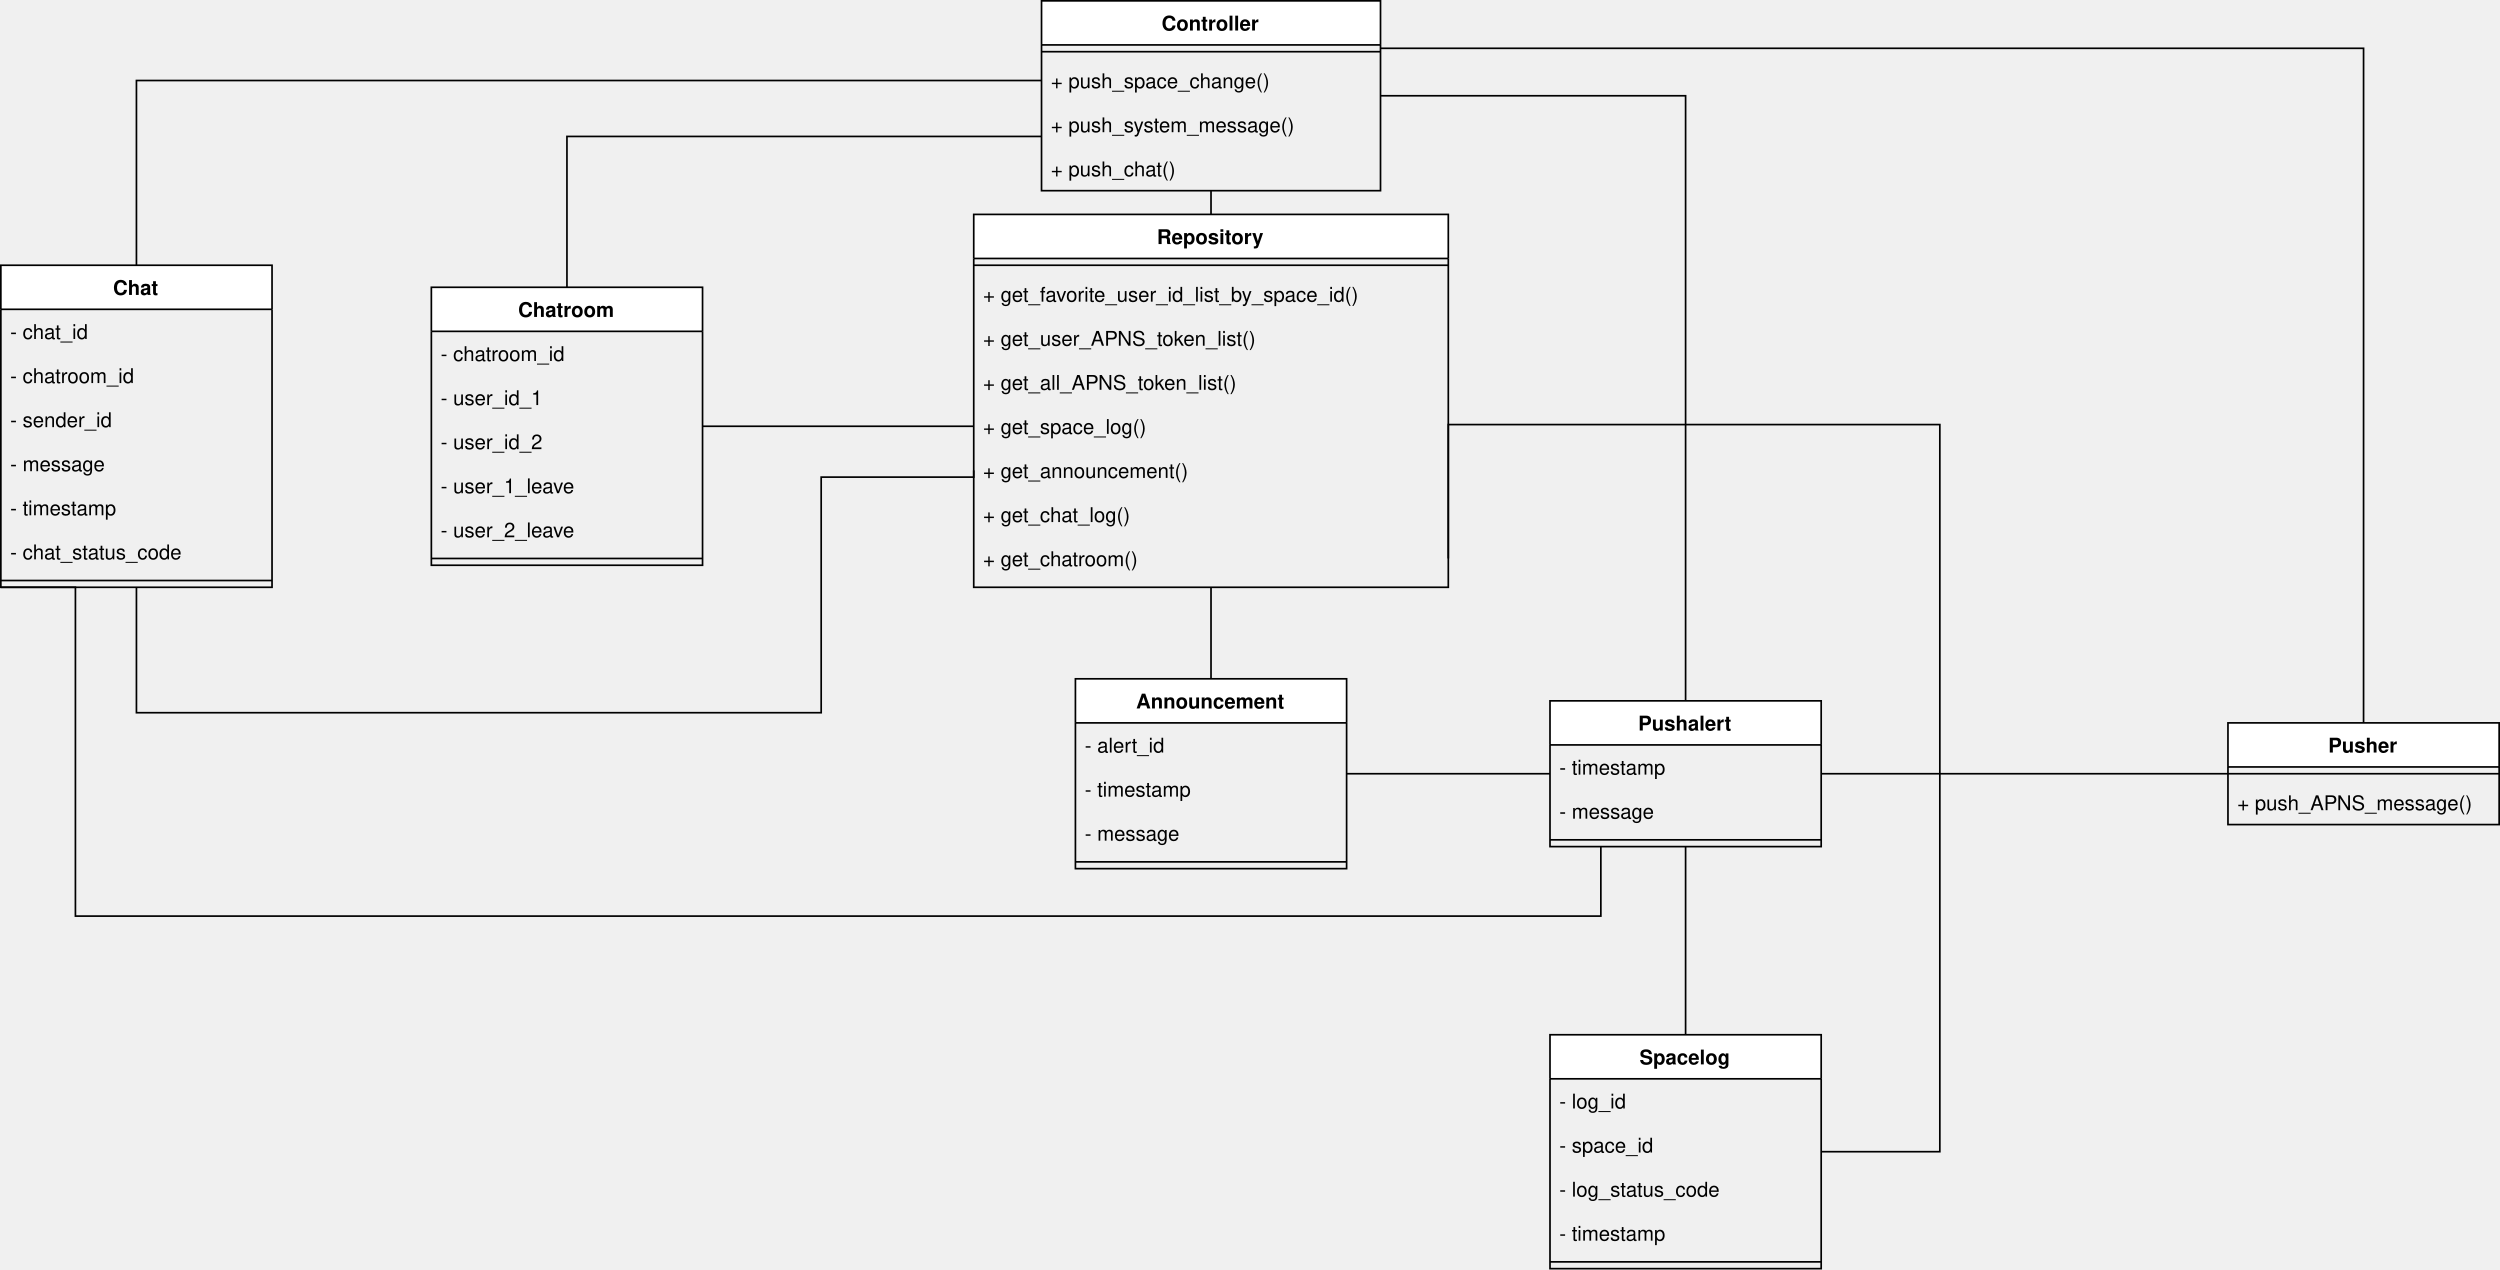
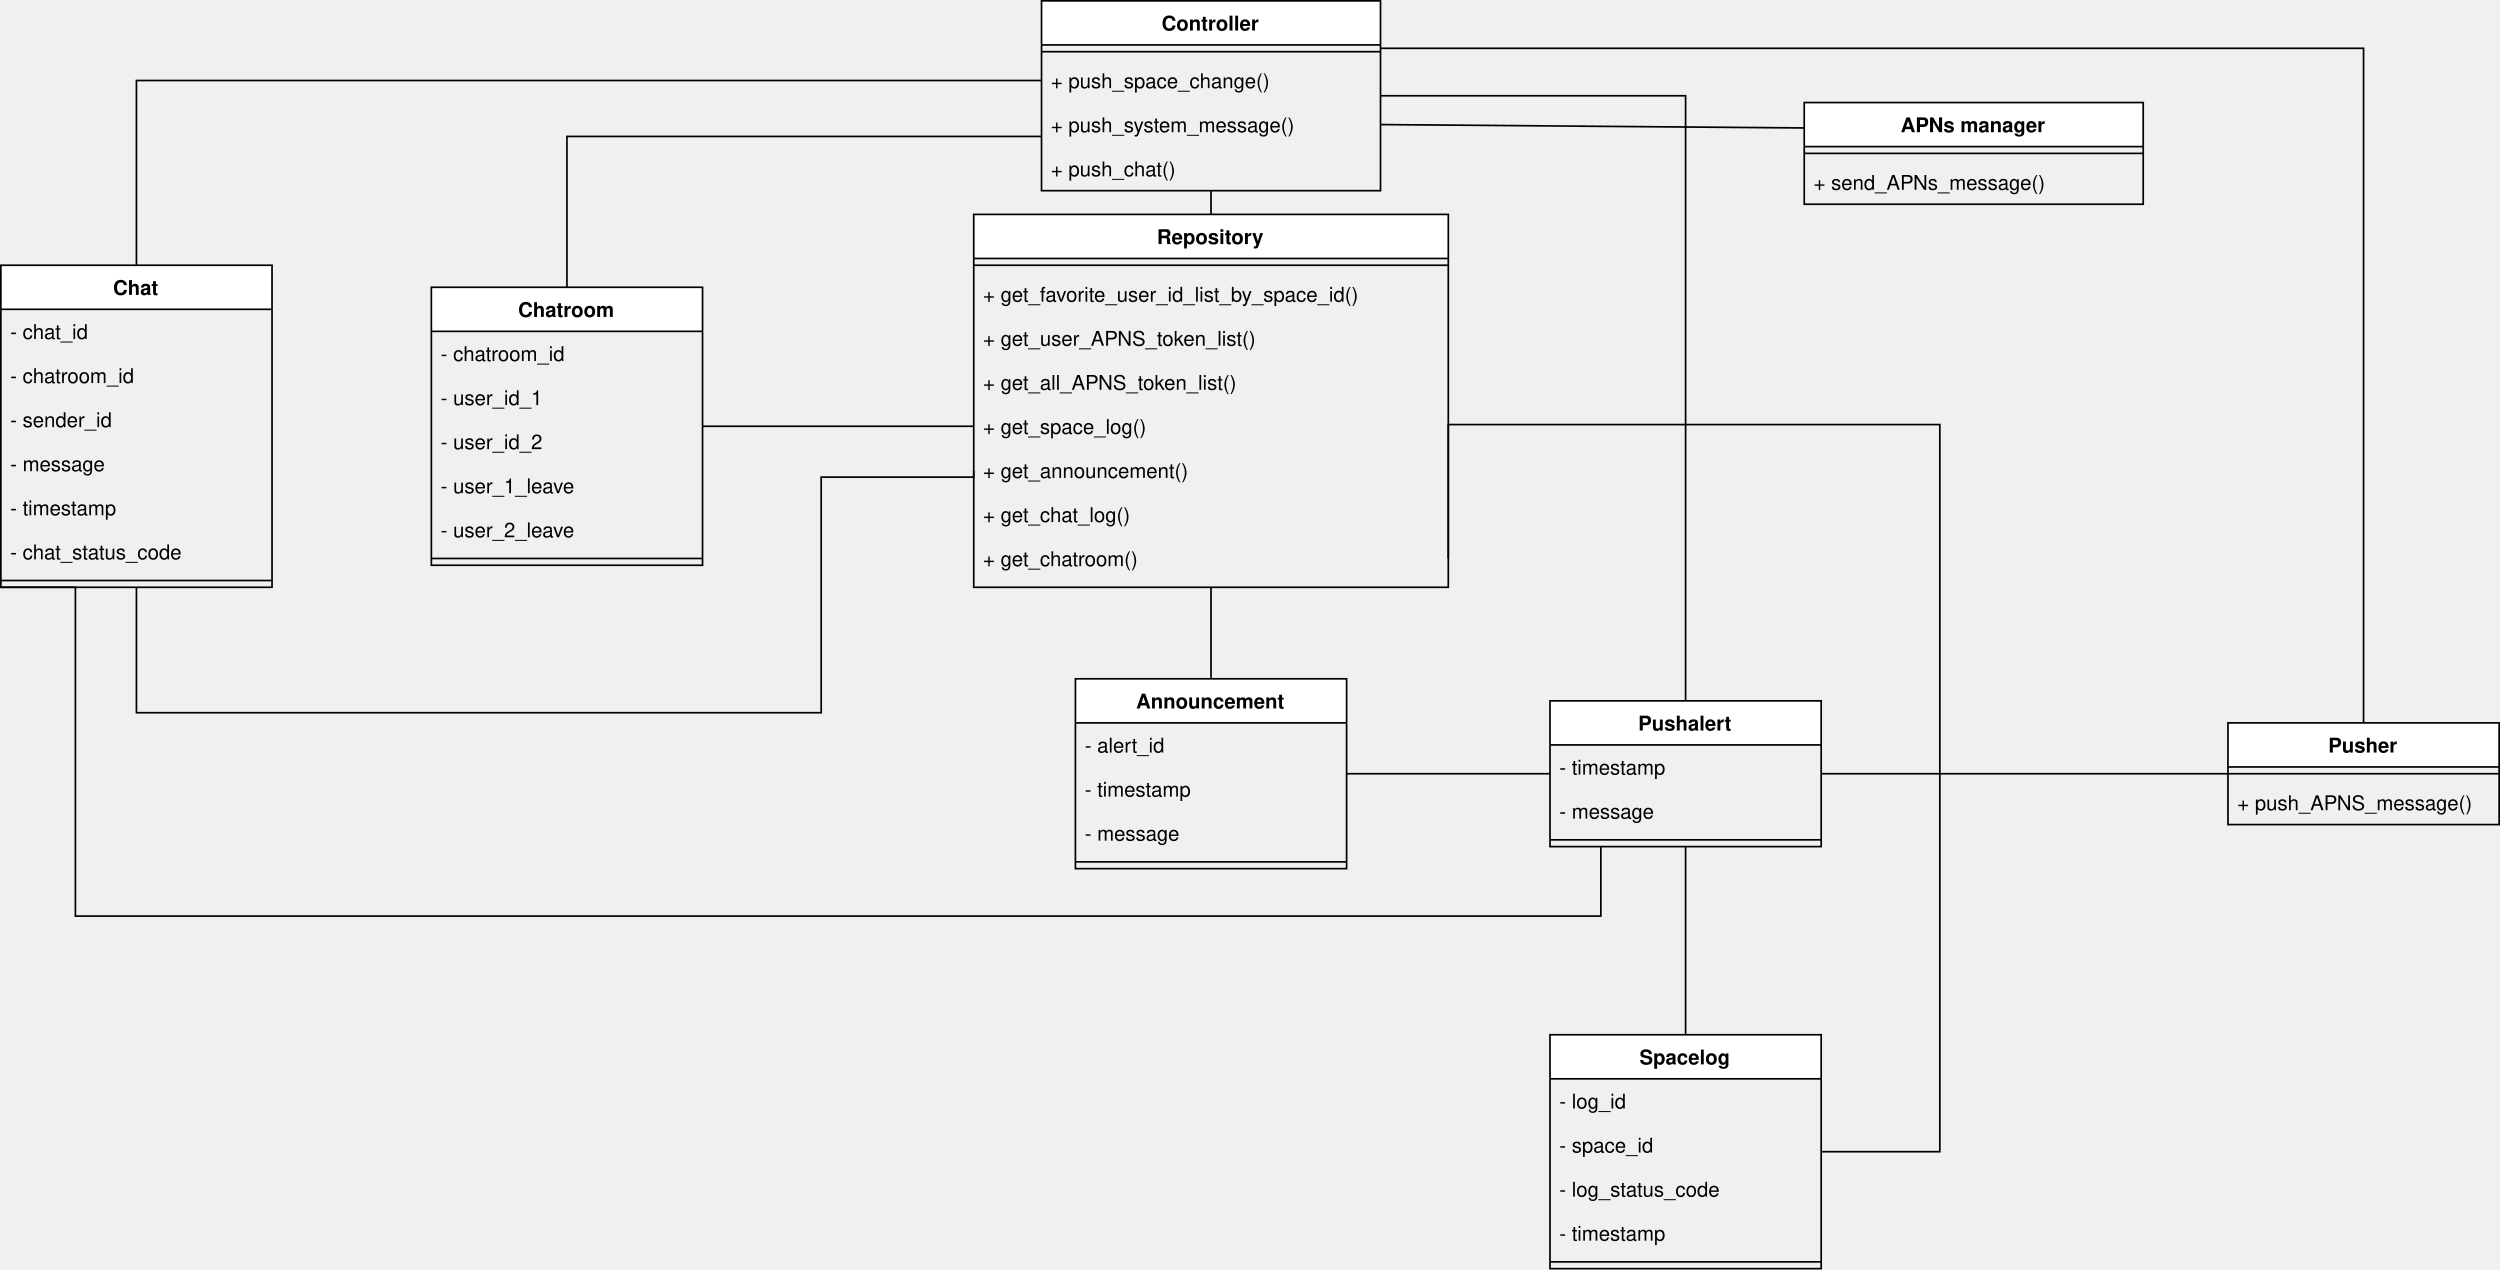
- <svg xmlns="http://www.w3.org/2000/svg" version="1.1" width="1475px" height="749px" viewBox="-0.5 -0.5 1475 749" content="&lt;mxfile host=&quot;Electron&quot; modified=&quot;2022-11-06T08:18:32.857Z&quot; agent=&quot;5.0 (Windows NT 10.0; Win64; x64) AppleWebKit/537.36 (KHTML, like Gecko) draw.io/13.9.9 Chrome/85.0.418.121 Electron/10.1.5 Safari/537.36&quot; etag=&quot;pjBuVcVfFzGBmqwuaI17&quot; version=&quot;13.9.9&quot; type=&quot;device&quot;&gt;&lt;diagram id=&quot;C5RBs43oDa-KdzZeNtuy&quot; name=&quot;Page-1&quot;&gt;7Z1fd6I4GMY/jefsXnSO/FUvq+3M7mxnTmc6s9258qSSKttIXIitzqffBBIQEwVaEDrNVZsYQPJ7krx5SLBnTZabDyFYLT5hD6Ke2fc2PeuiZ5rG0DHoH5azTXKckZlkzEPf44WyjBv/J+SZfZ679j0Y5QoSjBHxV/nMGQ4COCO5PBCG+Clf7B6j/FVXYA6ljJsZQHLure+RRZI7NAdZ/h/Qny/ElQ13lHyyBKIwv5NoATz8tJNlXfasSYgxSf5bbiYQscoT9XL75/YWXT24Hz5+if4D38d/ffv891lysvdVDklvIYQBefapP91++X6xefg4cC5+mLa9vRuYl2fi1shW1FeI14EH2TH9njXGIVngOQ4AusJ4RTMNmvkvJGTLSYM1wTRrQZaIf0q/Y7j9hx3/zhHJH/x0ceJik0tt05R3znjTZIADmOS89xESn298snNamvohrkj/z07KEuKcJSuOV3CE1+EMHqktrhkCwjkkR8oZdlIQejltci4fIF5Ceue0QAgRIP5jXqqAK36elsuo0n842AqQXQky+2I3PJkhvsxyxy+XAcdl7MDqvzOdo7ya0k5LOrCtTumAf+1HgNb8ShNMqxEjBENJItGTv0Qgrst7WkqoheEEyJ8H9P8ZrU16pDV+hCHxaZd7zj8gTCPj2cJH3hXY4jWro4iA2YNIjRc49H/S0wIhF/pxSLiYTDdX4oYdyUGGMKJlrgVII826AhHhZWb0hsAq8u/SL7ykoPxgjAnBS3GinL7Trj1O0Cp5SAcLo7J8WG3AzVHe/FOzz/tfPrYaDk8/ZSNVWmaRG6XMwxrhl/tKR1MQzGklpNczrPz1rKF8PcNVXM9085cDiIIPAIFjVo2RpMz0Vp8v1qEkVkmiyI/ludPpyOiEVhG8JwqlLn3Pi/u7aAVmfjD/FvduZ0aWcxUfeGFlOV95vVixjAggIFEa0w4CdxBd48gnPmbnD5Oy4xX2AxJXnjPuORdxTkho86PfGPixqiBV8BNkKlbo7Wh7LtbbNo+xSF7DhjqgkYLpmN3pOlpMWe3C6WxBNQt/+12CTW+RFPNMep48OltGx7IwPfYexa1+QVUAAwXOPLYxraoJG5koQHNC00aWbo2pZZdjut+Ea4MqAv0DVLcRgcvpEkYR0FwrcHVLDgXNcTWOcaXtlGiapWkOS/a8zdG0WpkEnDYuF/OuwsBcxEEdCczF995pal/hikURmJ9dR+anjczTKFhETgNFAx6qGrBwi6pF5o6zNxOwuxuZG44OzYsGiLRFvyg2VwmsqdjccA8M97Qnnd6DR9roCZyuIxhOfW+K/IhM77Y8aPe9txsKVCetitiVXUljsYBsBGWoY8Ln159vpoS21yAmrem+LG4/LV2VcyLoAoQ03OfDVYXxp4V7yEJhcJPOGOG5RloeaWqltsbUPGSgxA02CGggN4NLet8aawWs1rBtrIf8E4aV2Se6pVZE6rYdOImJzkGkIcZLjbQC0lHb0ZL5Fnwxk8/YC30xPjGozxaLD6W3CrY7BbgyszNfs4wdM2S4Z7703T3OyRlrdTVMWxJCjUtheruLGbK1Dd1YzlBaHh1bz2DKRtT1OloARPsfCeYrc02TrE9gkytY1UutJpTy9qizt3DBcS2pH1falcPG+nHZvjpjkvaXdAgDy9WhMTmxJScY4TBrbfe0qe1l/epjd9qWXmJYlnKo60Mu21gMOX/UrIHXDdyRJ8onBl5+TZD8tKE64m4+gMjr1w8WMPQbxT6QJ9Lqrr0p6qM3EKGLB9KFIZjg15EQzJK9q/Mdx0pHYU1GYemzZtFBK5aPKpvq0eWjL9ODbHqxMTkOyaf0SD0oH+2d0+b0eqIwS/bEdODdKPLW4zDL0oH3KYGXjcCaAy6vT9OBd8XAuzp2oy8/7zhp5G05byHyLruZq2uRdzu7+oSjnSY66WiXh2rWDfVZTzwGexuzhnzS+75kebvfP1reto+Wb+aJiiX7czdshQrCc0m6el7YoDs/UKxJU88LrcaGEtm6YyEjlYKeFRaHDnVs9DtxxCivU2O8xXJhTbxu4q1PCm3ZCRQtnPa2ZB1NZ9jTk8Pawbc+ObTVlp82gBpDXnpi2Bxz2fSTMGtDoHbuVsk4rqkozpaNP7bg5vW/PaTb8fxof7WNYjOiUgcir34haEPwxe0/bUy1R/WNNX/Vxs/0jQDxtqLC9zzoUf+59BXbBk886LfkOBa8Fu6Za2yrddaFjqPNG13xu+H4zLgjNrI96CLUtuB0Y/372f76d+sEbq0tO3QTvqNFR3dNRndn+++asEQXUWjXig1R9fcKavtObHHSDl7x+D4srYOueLaO2sETr3wwNPK6kbdu2jpq704glyd1GvkLkbdu1wrNqZAbUwTBozbpa6fevmPrqNfsxdhNjb0h7GUN2+awa6Pu5UZdde5Oy06d09LKvVex3dkp6wZ0y6lx2l3w94swFVtm2rZ4LGHnps90jq/gG+w/AqpU3Ob7chp1kJxOWonpz4b0WvrRECHNmhUnvzVjb02oK0wccYqkbfCjMjFUl+6+uEbuUS1KB7ij4+KV7mR0Av/TUfufkqS191mn92kb+W7Q6peMnNI3B9U/zh72PrXvWRgsO6/P93TVvqc2uxuE3rrz6aqdz4gGD7H3qZHXjbx159NVO59622pDwNs3PV216amXJjfHvHXH05UdzzR80xsRmkRf1vRsDn35H6bQZnd93IclY7nqZjdNZj+vm0z0sx8pti7/Bw==&lt;/diagram&gt;&lt;/mxfile&gt;">
+ <svg xmlns="http://www.w3.org/2000/svg" version="1.1" width="1475px" height="749px" viewBox="-0.5 -0.5 1475 749" content="&lt;mxfile host=&quot;Electron&quot; modified=&quot;2022-11-06T09:32:22.278Z&quot; agent=&quot;5.0 (Windows NT 10.0; Win64; x64) AppleWebKit/537.36 (KHTML, like Gecko) draw.io/13.9.9 Chrome/85.0.418.121 Electron/10.1.5 Safari/537.36&quot; etag=&quot;PAkgQCdToPxi8DUm0vTo&quot; version=&quot;13.9.9&quot; type=&quot;device&quot;&gt;&lt;diagram id=&quot;C5RBs43oDa-KdzZeNtuy&quot; name=&quot;Page-1&quot;&gt;7V1dd6I4GP41nrN74R75VC+r/didbWc705ntzpUn1VTYInEhtjq/fhNIUEgUqCC0zVWb1xAgz5PkzZM3pGOMF+urACydGzSDXkfvzdYd47yj69rA0sgfatnEFmuox4Z54M5Ypq3hzv0JmbHHrCt3BsNURoyQh91l2jhFvg+nOGUDQYBe0tkekZe+6xLMoWC4mwJPtN67M+zE1oHe39p/h+7c4XfW7GH8ywLwzOxNQgfM0MuOybjoGOMAIRz/t1iPoUcrj9fL/R+be+/6yb769CX8D3wf/fnt89/duLDLMpckrxBAH7+66Jv7L9/P10+f+tb5D900Nw99/aLLXw1veH0FaOXPIL2m1zFGKMAOmiMfeNcILYlRI8Z/IcYbhjRYYURMDl547FfyjMHmH3r9bxZP/mDFRYnzdSq1SVKzM4o3SfrIh7Hl0vU8/vvaxTvFktQPfkfy/7ZQmuBlFqw4VsEhWgVTeKC2GGcwCOYQH8inmXFGOEtxk+FyBdECkjcnGQLoAew+p6kKGOPnSb4tquQfBmwJkG0BZPpgdyy5hfhiax0dTwMGl7YDVu833TqIV13caYgHptEqHrDHfgbeit1pjEg1Is+DgUCR8MVdeCCqy0eSi7OFwgk8d+6T/6ekNsmVxugZBtglXe4Z+wFTjoymjuvNrsEGrWgdhRhMn3hq5KDA/UmKBZwu5OcAMzLpdirHHb2SARnAkOS55UBqiekahJjlmZIXAsvQfUgeeEGAcv0RwhgteEEpfidde5QgVfKUDBZaafrQ2oDrg3izX/Ue63/Z2KpZLP2yHamSPE5qlNL3c4Td7isZTYE/J5WQ3E8z0vczBuL9NFtyP91O3w54BHgfYDii1RgKzExe9fVkHQhkFSjquRE9dzodETrOVQ8+YglTF+5sFvV34RJMXX/+LerdutrWch1deG5sLV9ZvRgRjTDAIGYa5Y4HHqB3i0IXu4iWH8R5R0vk+jiqPGvUsc4jS4BJ8yNPDNyIVZAw+AVSFkv4drA95/Ntk4Yxj16DmjqgoQTTEX3TVehMaO3CydQhnIW//CqATV4R5+MZ9zxp6EwROmpC5NpHL2r1DmEB9CVwpmEbkaoa05GJAKiPSVrbphvD1DCLYZptwpWByh39PahuQgwXkwUMQ6BwLYGrXXAoqA9X7RCupJ1ihWZhNAcFe9760DQamQSc1i/n865cx5z7QS1xzPlz7zS1r3BJvQjESlee+Wk988QL5p5TX9KAB7IGzNWicp65ZWVmAmZ7PXPNUq553gCRtOijfHMZweryzTV7z3BPetLJI3gmjR7DySqEwcSdTTw3xJOHDXPa3dnHdQXKIy3z2KVdSW2+gCgEbaGOED67/Xw3waS9+hHSCt3j/PbToitTTji6wPMUuK8HV+bGnxbcfRIKBTfujD00V5AWhzSRUhvDVN8noEQN1veJIzeFC/LeCtYSsBqDpmHdp59QWKl8olpqSUjtph0nPtHZC2mA0EJBWgLSYdPekv4RdDGdzdhzdTE2MahOFosuJa8KNjsZGDO3Jd9Sw44YMsiILz07g3NcYqWqhm4KRKgwFKazG8ywjW1oRzhDYXq0LJ5BF4Wo21XoAI/0PwKYb0w1jU03YJ3KWFZLLUeU4vKolQlcsGxD6MelcuWgtn5clK+6lNLuggxhYLHcNybHsuQYeSjYtrZH0tQypvc+didt6RjBspBCXR3kooxFIWdLzQrwqgG3xInyiQEvHhMkrjaUh7idCxBp/rq+AwO3Vtj74kRa3rXXhfrwA3jofEE61wXj+LXEBTNE7epsR7FSXlidXliy1sw7aEn4qLSpHgwfPY4PouhFx+TIJZ+QK9WgfLB3TprT2/HCDFETU453rZA37ocZhnK8Twl4UQ+sPsDF+DTleJd0vMvDrvXE9Y6Tet6G9RE876KbudrmeTezq48r2kmilYp2cVD1qkF91YpHP7Mxa8AmvZcF85u93sH8pnkwfz0rKoaoz93RCBUPzQXqqnlhjep8XxKTJp8XGrUNJaJ0R11GQgU1K8x3HarY6Hdij1GMU6N483BhhXjViDc+KTRFJZC3cNLb4lU4maKZmhxWDnzjk0NTLvkpAag2yAtPDOvDXBT9BJiVIFA57kZBP64uL84UhT8acPP2vx7Sbn9+mI22kWxGlPKA26onghIEj27/SWOq3KuvrfnLNn4mXwSIthXlfudBjfqvRV+ybfDEg35DimPOZ+FeGWNbrrPOVRxN1ujyvw3HZsYtkZHNfhtBbQqcdsS/d7Px78YJ1FpTVOjGbEeL8u7q9O662W9NGLyLyJVr+Yao6nsFuXzHtzgpBS9/fB8U5kFbNFtLruDxTz5oCvKqIW9ctLXk2h2HXJzUKciPhLxxuZZzTga5NvEgeFYifeWoN6/YWvKYvQh2XcFeE+xFBdv6YFdC3fFCXXncrYaVOquhyL03sd3ZKqoGtEupsZoN+HsnmPItM01LPAaXc5M1ncMRfP3sElCp7Cbbl1OrgmS1UkpMjg3pNHRoCKdmxYwTv5qRiQm1uYjDi4jbBrtqS4by1M2Sa2gf5KJwgT08TF7hTYYn0D8tuf4pUFppn1Vqn6aW7gaNXkHPKflyUPXj7H7tU+meuc6y9fZ0T1uueyqxu0bQG1c+bbnyGRLnIdI+FeRVQ9648mnLlU+1bbUmwJsXPW256KlCk+vDvHHF0xYVz8R9UxsR6oS+qOhZH/TFD6ZQYnd1uA8K+nIViN0P4/7T6K9vt850ur5eP8yvLi8+dUX3/ez2c0hHduCTgT0QOPDGpvAnOEBHQLvoZH/vzN7OHGiTnAeddwLWoZh1dre3c7KllK+y74LLe6n3enxODt32t/IyIkJdJ1tKn06cWsSR8XQ+SSPjw3d/AmL1mJ7yZEvp48nO2sgucAirD1V8LEOyZJF7dHZHtsjwumWMQ6Nsfnz7HlB3ULQkIHLbkYsgdvZDF0ZmOInfU1gEEQsa7hlQclZT8gcJkgwQwrvZA7B0bsikhOb4Hw==&lt;/diagram&gt;&lt;/mxfile&gt;">
  <defs>
    <clipPath id="mx-clip-618-39-192-26-0">
      <rect x="618" y="39" width="192" height="26" />
    </clipPath>
    <clipPath id="mx-clip-618-65-192-26-0">
      <rect x="618" y="65" width="192" height="26" />
    </clipPath>
    <clipPath id="mx-clip-618-91-192-26-0">
      <rect x="618" y="91" width="192" height="26" />
    </clipPath>
    <clipPath id="mx-clip-578-165-272-26-0">
      <rect x="578" y="165" width="272" height="26" />
    </clipPath>
    <clipPath id="mx-clip-578-191-272-26-0">
      <rect x="578" y="191" width="272" height="26" />
    </clipPath>
    <clipPath id="mx-clip-578-217-272-26-0">
      <rect x="578" y="217" width="272" height="26" />
    </clipPath>
    <clipPath id="mx-clip-578-243-272-26-0">
      <rect x="578" y="243" width="272" height="26" />
    </clipPath>
    <clipPath id="mx-clip-578-269-272-26-0">
      <rect x="578" y="269" width="272" height="26" />
    </clipPath>
    <clipPath id="mx-clip-578-295-272-26-0">
      <rect x="578" y="295" width="272" height="26" />
    </clipPath>
    <clipPath id="mx-clip-578-321-272-26-0">
      <rect x="578" y="321" width="272" height="26" />
    </clipPath>
    <clipPath id="mx-clip-918-444-152-26-0">
      <rect x="918" y="444" width="152" height="26" />
    </clipPath>
    <clipPath id="mx-clip-918-470-152-26-0">
      <rect x="918" y="470" width="152" height="26" />
    </clipPath>
    <clipPath id="mx-clip-638-431-152-26-0">
      <rect x="638" y="431" width="152" height="26" />
    </clipPath>
    <clipPath id="mx-clip-638-457-152-26-0">
      <rect x="638" y="457" width="152" height="26" />
    </clipPath>
    <clipPath id="mx-clip-638-483-152-26-0">
      <rect x="638" y="483" width="152" height="26" />
    </clipPath>
    <clipPath id="mx-clip-918-641-152-26-0">
      <rect x="918" y="641" width="152" height="26" />
    </clipPath>
    <clipPath id="mx-clip-918-667-152-26-0">
      <rect x="918" y="667" width="152" height="26" />
    </clipPath>
    <clipPath id="mx-clip-918-693-152-26-0">
      <rect x="918" y="693" width="152" height="26" />
    </clipPath>
    <clipPath id="mx-clip-918-719-152-26-0">
      <rect x="918" y="719" width="152" height="26" />
    </clipPath>
    <clipPath id="mx-clip-1318-465-152-26-0">
      <rect x="1318" y="465" width="152" height="26" />
    </clipPath>
    <clipPath id="mx-clip-258-200-152-26-0">
      <rect x="258" y="200" width="152" height="26" />
    </clipPath>
    <clipPath id="mx-clip-258-226-152-26-0">
      <rect x="258" y="226" width="152" height="26" />
    </clipPath>
    <clipPath id="mx-clip-258-252-152-26-0">
      <rect x="258" y="252" width="152" height="26" />
    </clipPath>
    <clipPath id="mx-clip-258-278-152-26-0">
      <rect x="258" y="278" width="152" height="26" />
    </clipPath>
    <clipPath id="mx-clip-258-304-152-26-0">
      <rect x="258" y="304" width="152" height="26" />
    </clipPath>
    <clipPath id="mx-clip-4-187-152-26-0">
      <rect x="4" y="187" width="152" height="26" />
    </clipPath>
    <clipPath id="mx-clip-4-213-152-26-0">
      <rect x="4" y="213" width="152" height="26" />
    </clipPath>
    <clipPath id="mx-clip-4-239-152-26-0">
      <rect x="4" y="239" width="152" height="26" />
    </clipPath>
    <clipPath id="mx-clip-4-265-152-26-0">
      <rect x="4" y="265" width="152" height="26" />
    </clipPath>
    <clipPath id="mx-clip-4-291-152-26-0">
      <rect x="4" y="291" width="152" height="26" />
    </clipPath>
    <clipPath id="mx-clip-4-317-152-26-0">
      <rect x="4" y="317" width="152" height="26" />
+     </clipPath>
+     <clipPath id="mx-clip-1068-99-192-26-0">
+       <rect x="1068" y="99" width="192" height="26" />
    </clipPath>
  </defs>
  <g>
    <path d="M 714 112 L 714 126" fill="none" stroke="#000000" stroke-miterlimit="10" pointer-events="stroke" />
    <path d="M 814 28 L 1394 28 L 1394 426" fill="none" stroke="#000000" stroke-miterlimit="10" pointer-events="stroke" />
    <path d="M 614 26 L 614 0 L 814 0 L 814 26" fill="#ffffff" stroke="#000000" stroke-miterlimit="10" pointer-events="all" />
    <path d="M 614 26 L 614 112 L 814 112 L 814 26" fill="none" stroke="#000000" stroke-miterlimit="10" pointer-events="none" />
    <path d="M 614 26 L 814 26" fill="none" stroke="#000000" stroke-miterlimit="10" pointer-events="none" />
    <g fill="#000000" font-family="Helvetica" font-weight="bold" pointer-events="none" text-anchor="middle" font-size="12px">
      <text x="713.5" y="17.5">Controller</text>
    </g>
    <path d="M 614 30 L 814 30" fill="none" stroke="#000000" stroke-miterlimit="10" pointer-events="none" />
    <g fill="#000000" font-family="Helvetica" pointer-events="none" clip-path="url(#mx-clip-618-39-192-26-0)" font-size="12px">
      <text x="619.5" y="51.5">+ push_space_change()</text>
    </g>
    <g fill="#000000" font-family="Helvetica" pointer-events="none" clip-path="url(#mx-clip-618-65-192-26-0)" font-size="12px">
      <text x="619.5" y="77.5">+ push_system_message()</text>
    </g>
    <g fill="#000000" font-family="Helvetica" pointer-events="none" clip-path="url(#mx-clip-618-91-192-26-0)" font-size="12px">
      <text x="619.5" y="103.5">+ push_chat()</text>
    </g>
    <path d="M 714 346 L 714 400" fill="none" stroke="#000000" stroke-miterlimit="10" pointer-events="none" />
    <path d="M 574 152 L 574 126 L 854 126 L 854 152" fill="#ffffff" stroke="#000000" stroke-miterlimit="10" pointer-events="none" />
    <path d="M 574 152 L 574 346 L 854 346 L 854 152" fill="none" stroke="#000000" stroke-miterlimit="10" pointer-events="none" />
    <path d="M 574 152 L 854 152" fill="none" stroke="#000000" stroke-miterlimit="10" pointer-events="none" />
    <g fill="#000000" font-family="Helvetica" font-weight="bold" pointer-events="none" text-anchor="middle" font-size="12px">
      <text x="713.5" y="143.5">Repository</text>
    </g>
    <path d="M 574 156 L 854 156" fill="none" stroke="#000000" stroke-miterlimit="10" pointer-events="none" />
    <g fill="#000000" font-family="Helvetica" pointer-events="none" clip-path="url(#mx-clip-578-165-272-26-0)" font-size="12px">
      <text x="579.5" y="177.5">+ get_favorite_user_id_list_by_space_id()</text>
    </g>
    <g fill="#000000" font-family="Helvetica" pointer-events="none" clip-path="url(#mx-clip-578-191-272-26-0)" font-size="12px">
      <text x="579.5" y="203.5">+ get_user_APNS_token_list()</text>
    </g>
    <g fill="#000000" font-family="Helvetica" pointer-events="none" clip-path="url(#mx-clip-578-217-272-26-0)" font-size="12px">
      <text x="579.5" y="229.5">+ get_all_APNS_token_list()</text>
    </g>
    <g fill="#000000" font-family="Helvetica" pointer-events="none" clip-path="url(#mx-clip-578-243-272-26-0)" font-size="12px">
      <text x="579.5" y="255.5">+ get_space_log()</text>
    </g>
    <g fill="#000000" font-family="Helvetica" pointer-events="none" clip-path="url(#mx-clip-578-269-272-26-0)" font-size="12px">
      <text x="579.5" y="281.5">+ get_announcement()</text>
    </g>
    <g fill="#000000" font-family="Helvetica" pointer-events="none" clip-path="url(#mx-clip-578-295-272-26-0)" font-size="12px">
      <text x="579.5" y="307.5">+ get_chat_log()</text>
    </g>
    <g fill="#000000" font-family="Helvetica" pointer-events="none" clip-path="url(#mx-clip-578-321-272-26-0)" font-size="12px">
      <text x="579.5" y="333.5">+ get_chatroom()</text>
    </g>
    <path d="M 994 413 L 994 56 L 814 56" fill="none" stroke="#000000" stroke-miterlimit="10" pointer-events="none" />
    <path d="M 1074 456 L 1314 456" fill="none" stroke="#000000" stroke-miterlimit="10" pointer-events="none" />
    <path d="M 914 439 L 914 413 L 1074 413 L 1074 439" fill="#ffffff" stroke="#000000" stroke-miterlimit="10" pointer-events="none" />
    <path d="M 914 439 L 914 499 L 1074 499 L 1074 439" fill="none" stroke="#000000" stroke-miterlimit="10" pointer-events="none" />
    <path d="M 914 439 L 1074 439" fill="none" stroke="#000000" stroke-miterlimit="10" pointer-events="none" />
    <g fill="#000000" font-family="Helvetica" font-weight="bold" pointer-events="none" text-anchor="middle" font-size="12px">
      <text x="993.5" y="430.5">Pushalert</text>
    </g>
    <g fill="#000000" font-family="Helvetica" pointer-events="none" clip-path="url(#mx-clip-918-444-152-26-0)" font-size="12px">
      <text x="919.5" y="456.5">- timestamp</text>
    </g>
    <g fill="#000000" font-family="Helvetica" pointer-events="none" clip-path="url(#mx-clip-918-470-152-26-0)" font-size="12px">
      <text x="919.5" y="482.5">- message</text>
    </g>
    <path d="M 914 495 L 1074 495" fill="none" stroke="#000000" stroke-miterlimit="10" pointer-events="none" />
    <path d="M 794 456 L 914 456" fill="none" stroke="#000000" stroke-miterlimit="10" pointer-events="none" />
    <path d="M 634 426 L 634 400 L 794 400 L 794 426" fill="#ffffff" stroke="#000000" stroke-miterlimit="10" pointer-events="none" />
    <path d="M 634 426 L 634 512 L 794 512 L 794 426" fill="none" stroke="#000000" stroke-miterlimit="10" pointer-events="none" />
    <path d="M 634 426 L 794 426" fill="none" stroke="#000000" stroke-miterlimit="10" pointer-events="none" />
    <g fill="#000000" font-family="Helvetica" font-weight="bold" pointer-events="none" text-anchor="middle" font-size="12px">
      <text x="713.5" y="417.5">Announcement</text>
    </g>
    <g fill="#000000" font-family="Helvetica" pointer-events="none" clip-path="url(#mx-clip-638-431-152-26-0)" font-size="12px">
      <text x="639.5" y="443.5">- alert_id</text>
    </g>
    <g fill="#000000" font-family="Helvetica" pointer-events="none" clip-path="url(#mx-clip-638-457-152-26-0)" font-size="12px">
      <text x="639.5" y="469.5">- timestamp</text>
    </g>
    <g fill="#000000" font-family="Helvetica" pointer-events="none" clip-path="url(#mx-clip-638-483-152-26-0)" font-size="12px">
      <text x="639.5" y="495.5">- message</text>
    </g>
    <path d="M 634 508 L 794 508" fill="none" stroke="#000000" stroke-miterlimit="10" pointer-events="none" />
    <path d="M 994 610 L 994 499" fill="none" stroke="#000000" stroke-miterlimit="10" pointer-events="none" />
    <path d="M 1074 679 L 1144 679 L 1144 250 L 854 250 L 854 329" fill="none" stroke="#000000" stroke-miterlimit="10" pointer-events="none" />
    <path d="M 914 636 L 914 610 L 1074 610 L 1074 636" fill="#ffffff" stroke="#000000" stroke-miterlimit="10" pointer-events="none" />
    <path d="M 914 636 L 914 748 L 1074 748 L 1074 636" fill="none" stroke="#000000" stroke-miterlimit="10" pointer-events="none" />
    <path d="M 914 636 L 1074 636" fill="none" stroke="#000000" stroke-miterlimit="10" pointer-events="none" />
    <g fill="#000000" font-family="Helvetica" font-weight="bold" pointer-events="none" text-anchor="middle" font-size="12px">
      <text x="993.5" y="627.5">Spacelog</text>
    </g>
    <g fill="#000000" font-family="Helvetica" pointer-events="none" clip-path="url(#mx-clip-918-641-152-26-0)" font-size="12px">
      <text x="919.5" y="653.5">- log_id</text>
    </g>
    <g fill="#000000" font-family="Helvetica" pointer-events="none" clip-path="url(#mx-clip-918-667-152-26-0)" font-size="12px">
      <text x="919.5" y="679.5">- space_id</text>
    </g>
    <g fill="#000000" font-family="Helvetica" pointer-events="none" clip-path="url(#mx-clip-918-693-152-26-0)" font-size="12px">
      <text x="919.5" y="705.5">- log_status_code</text>
    </g>
    <g fill="#000000" font-family="Helvetica" pointer-events="none" clip-path="url(#mx-clip-918-719-152-26-0)" font-size="12px">
      <text x="919.5" y="731.5">- timestamp</text>
    </g>
    <path d="M 914 744 L 1074 744" fill="none" stroke="#000000" stroke-miterlimit="10" pointer-events="none" />
    <path d="M 1314 452 L 1314 426 L 1474 426 L 1474 452" fill="#ffffff" stroke="#000000" stroke-miterlimit="10" pointer-events="none" />
    <path d="M 1314 452 L 1314 486 L 1474 486 L 1474 452" fill="none" stroke="#000000" stroke-miterlimit="10" pointer-events="none" />
    <path d="M 1314 452 L 1474 452" fill="none" stroke="#000000" stroke-miterlimit="10" pointer-events="none" />
    <g fill="#000000" font-family="Helvetica" font-weight="bold" pointer-events="none" text-anchor="middle" font-size="12px">
      <text x="1393.5" y="443.5">Pusher</text>
    </g>
    <path d="M 1314 456 L 1474 456" fill="none" stroke="#000000" stroke-miterlimit="10" pointer-events="none" />
    <g fill="#000000" font-family="Helvetica" pointer-events="none" clip-path="url(#mx-clip-1318-465-152-26-0)" font-size="12px">
      <text x="1319.5" y="477.5">+ push_APNS_message()</text>
    </g>
    <path d="M 414 251 L 574 251" fill="none" stroke="#000000" stroke-miterlimit="10" pointer-events="none" />
    <path d="M 334 169 L 334 80 L 614 80" fill="none" stroke="#000000" stroke-miterlimit="10" pointer-events="none" />
    <path d="M 254 195 L 254 169 L 414 169 L 414 195" fill="#ffffff" stroke="#000000" stroke-miterlimit="10" pointer-events="none" />
    <path d="M 254 195 L 254 333 L 414 333 L 414 195" fill="none" stroke="#000000" stroke-miterlimit="10" pointer-events="none" />
    <path d="M 254 195 L 414 195" fill="none" stroke="#000000" stroke-miterlimit="10" pointer-events="none" />
    <g fill="#000000" font-family="Helvetica" font-weight="bold" pointer-events="none" text-anchor="middle" font-size="12px">
      <text x="333.5" y="186.5">Chatroom</text>
    </g>
    <g fill="#000000" font-family="Helvetica" pointer-events="none" clip-path="url(#mx-clip-258-200-152-26-0)" font-size="12px">
      <text x="259.5" y="212.5">- chatroom_id</text>
    </g>
    <g fill="#000000" font-family="Helvetica" pointer-events="none" clip-path="url(#mx-clip-258-226-152-26-0)" font-size="12px">
      <text x="259.5" y="238.5">- user_id_1</text>
    </g>
    <g fill="#000000" font-family="Helvetica" pointer-events="none" clip-path="url(#mx-clip-258-252-152-26-0)" font-size="12px">
      <text x="259.5" y="264.5">- user_id_2</text>
    </g>
    <g fill="#000000" font-family="Helvetica" pointer-events="none" clip-path="url(#mx-clip-258-278-152-26-0)" font-size="12px">
      <text x="259.5" y="290.5">- user_1_leave</text>
    </g>
    <g fill="#000000" font-family="Helvetica" pointer-events="none" clip-path="url(#mx-clip-258-304-152-26-0)" font-size="12px">
      <text x="259.5" y="316.5">- user_2_leave</text>
    </g>
    <path d="M 254 329 L 414 329" fill="none" stroke="#000000" stroke-miterlimit="10" pointer-events="none" />
    <path d="M 80 156 L 80 47 L 614 47" fill="none" stroke="#000000" stroke-miterlimit="10" pointer-events="none" />
    <path d="M 80 346 L 80 420 L 484 420 L 484 281 L 574 281 L 574 277" fill="none" stroke="#000000" stroke-miterlimit="10" pointer-events="none" />
    <path d="M 0 346 L 44 346 L 44 540 L 944 540 L 944 499" fill="none" stroke="#000000" stroke-miterlimit="10" pointer-events="none" />
    <path d="M 0 182 L 0 156 L 160 156 L 160 182" fill="#ffffff" stroke="#000000" stroke-miterlimit="10" pointer-events="none" />
    <path d="M 0 182 L 0 346 L 160 346 L 160 182" fill="none" stroke="#000000" stroke-miterlimit="10" pointer-events="none" />
    <path d="M 0 182 L 160 182" fill="none" stroke="#000000" stroke-miterlimit="10" pointer-events="none" />
    <g fill="#000000" font-family="Helvetica" font-weight="bold" pointer-events="none" text-anchor="middle" font-size="12px">
      <text x="79.5" y="173.5">Chat</text>
    </g>
    <g fill="#000000" font-family="Helvetica" pointer-events="none" clip-path="url(#mx-clip-4-187-152-26-0)" font-size="12px">
      <text x="5.5" y="199.5">- chat_id</text>
    </g>
    <g fill="#000000" font-family="Helvetica" pointer-events="none" clip-path="url(#mx-clip-4-213-152-26-0)" font-size="12px">
      <text x="5.5" y="225.5">- chatroom_id</text>
    </g>
    <g fill="#000000" font-family="Helvetica" pointer-events="none" clip-path="url(#mx-clip-4-239-152-26-0)" font-size="12px">
      <text x="5.5" y="251.5">- sender_id</text>
    </g>
    <g fill="#000000" font-family="Helvetica" pointer-events="none" clip-path="url(#mx-clip-4-265-152-26-0)" font-size="12px">
      <text x="5.5" y="277.5">- message</text>
    </g>
    <g fill="#000000" font-family="Helvetica" pointer-events="none" clip-path="url(#mx-clip-4-291-152-26-0)" font-size="12px">
      <text x="5.5" y="303.5">- timestamp</text>
    </g>
    <g fill="#000000" font-family="Helvetica" pointer-events="none" clip-path="url(#mx-clip-4-317-152-26-0)" font-size="12px">
      <text x="5.5" y="329.5">- chat_status_code</text>
    </g>
    <path d="M 0 342 L 160 342" fill="none" stroke="#000000" stroke-miterlimit="10" pointer-events="none" />
+     <path d="M 1064 86 L 1064 60 L 1264 60 L 1264 86" fill="#ffffff" stroke="#000000" stroke-miterlimit="10" pointer-events="none" />
+     <path d="M 1064 86 L 1064 120 L 1264 120 L 1264 86" fill="none" stroke="#000000" stroke-miterlimit="10" pointer-events="none" />
+     <path d="M 1064 86 L 1264 86" fill="none" stroke="#000000" stroke-miterlimit="10" pointer-events="none" />
+     <g fill="#000000" font-family="Helvetica" font-weight="bold" pointer-events="none" text-anchor="middle" font-size="12px">
+       <text x="1163.5" y="77.5">APNs manager</text>
+     </g>
+     <path d="M 1064 90 L 1264 90" fill="none" stroke="#000000" stroke-miterlimit="10" pointer-events="none" />
+     <g fill="#000000" font-family="Helvetica" pointer-events="none" clip-path="url(#mx-clip-1068-99-192-26-0)" font-size="12px">
+       <text x="1069.5" y="111.5">+ send_APNs_message()</text>
+     </g>
+     <path d="M 1064 75 L 814 73" fill="none" stroke="#000000" stroke-miterlimit="10" pointer-events="none" />
  </g>
</svg>
